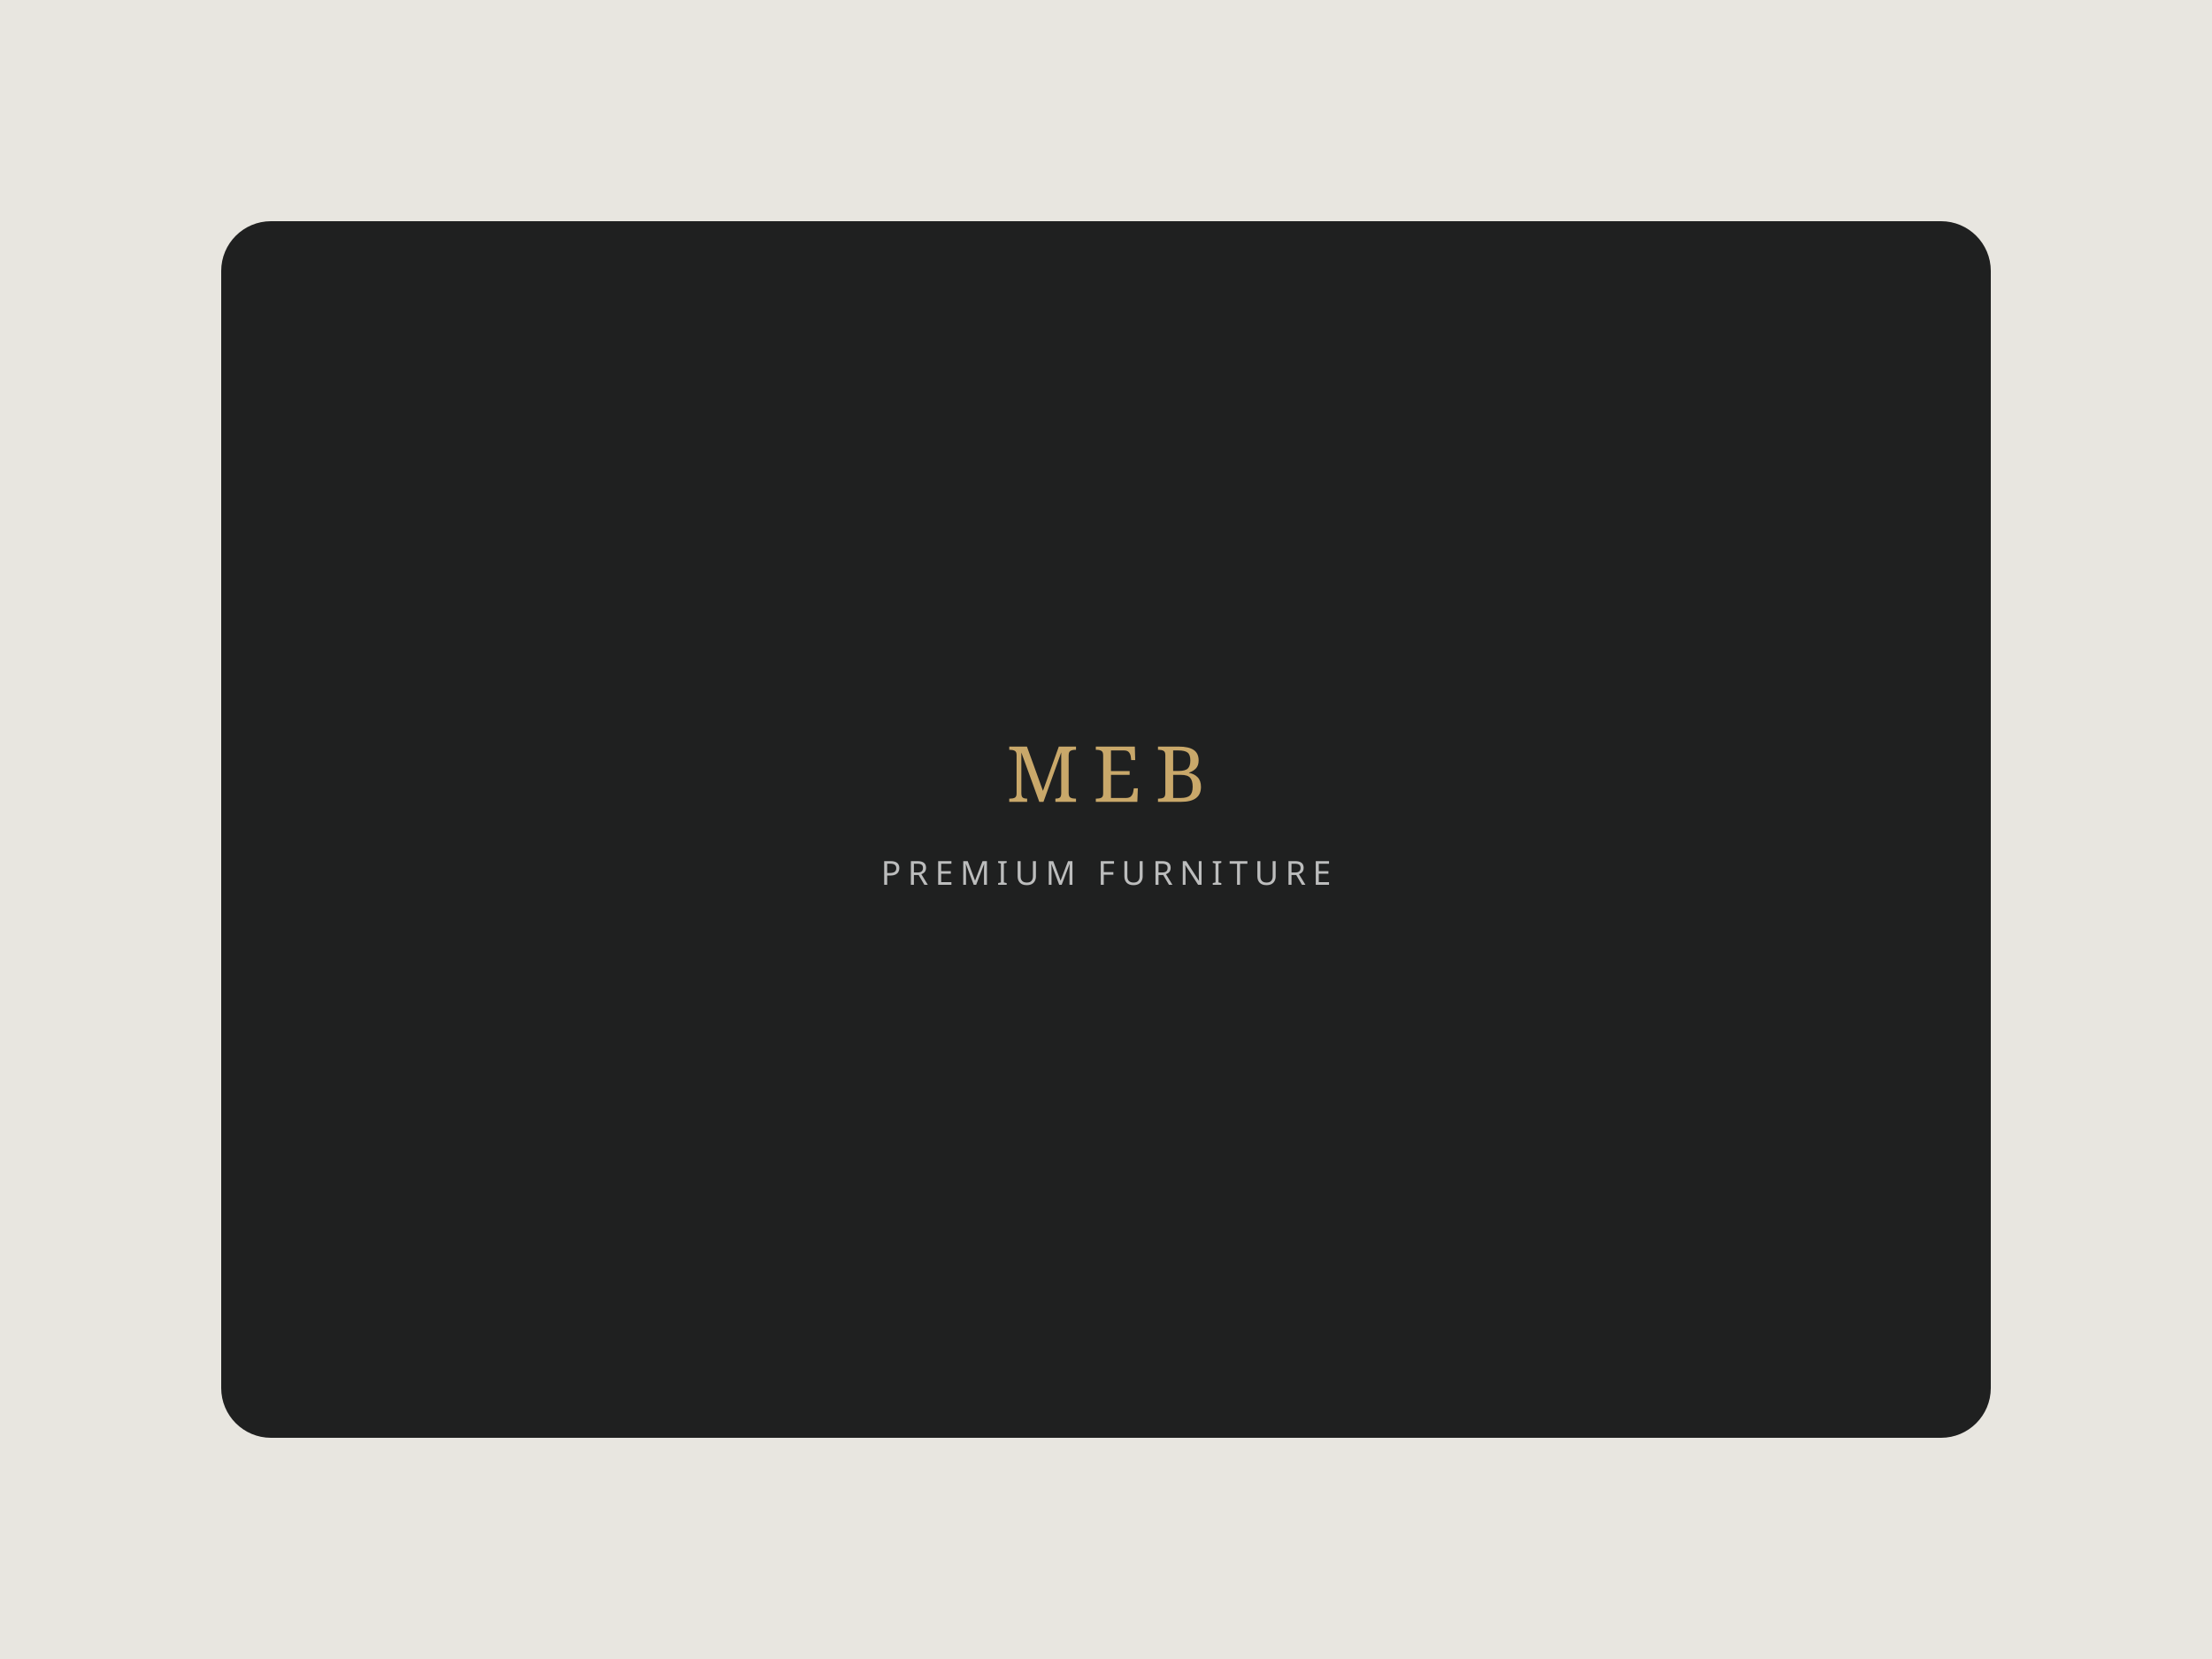
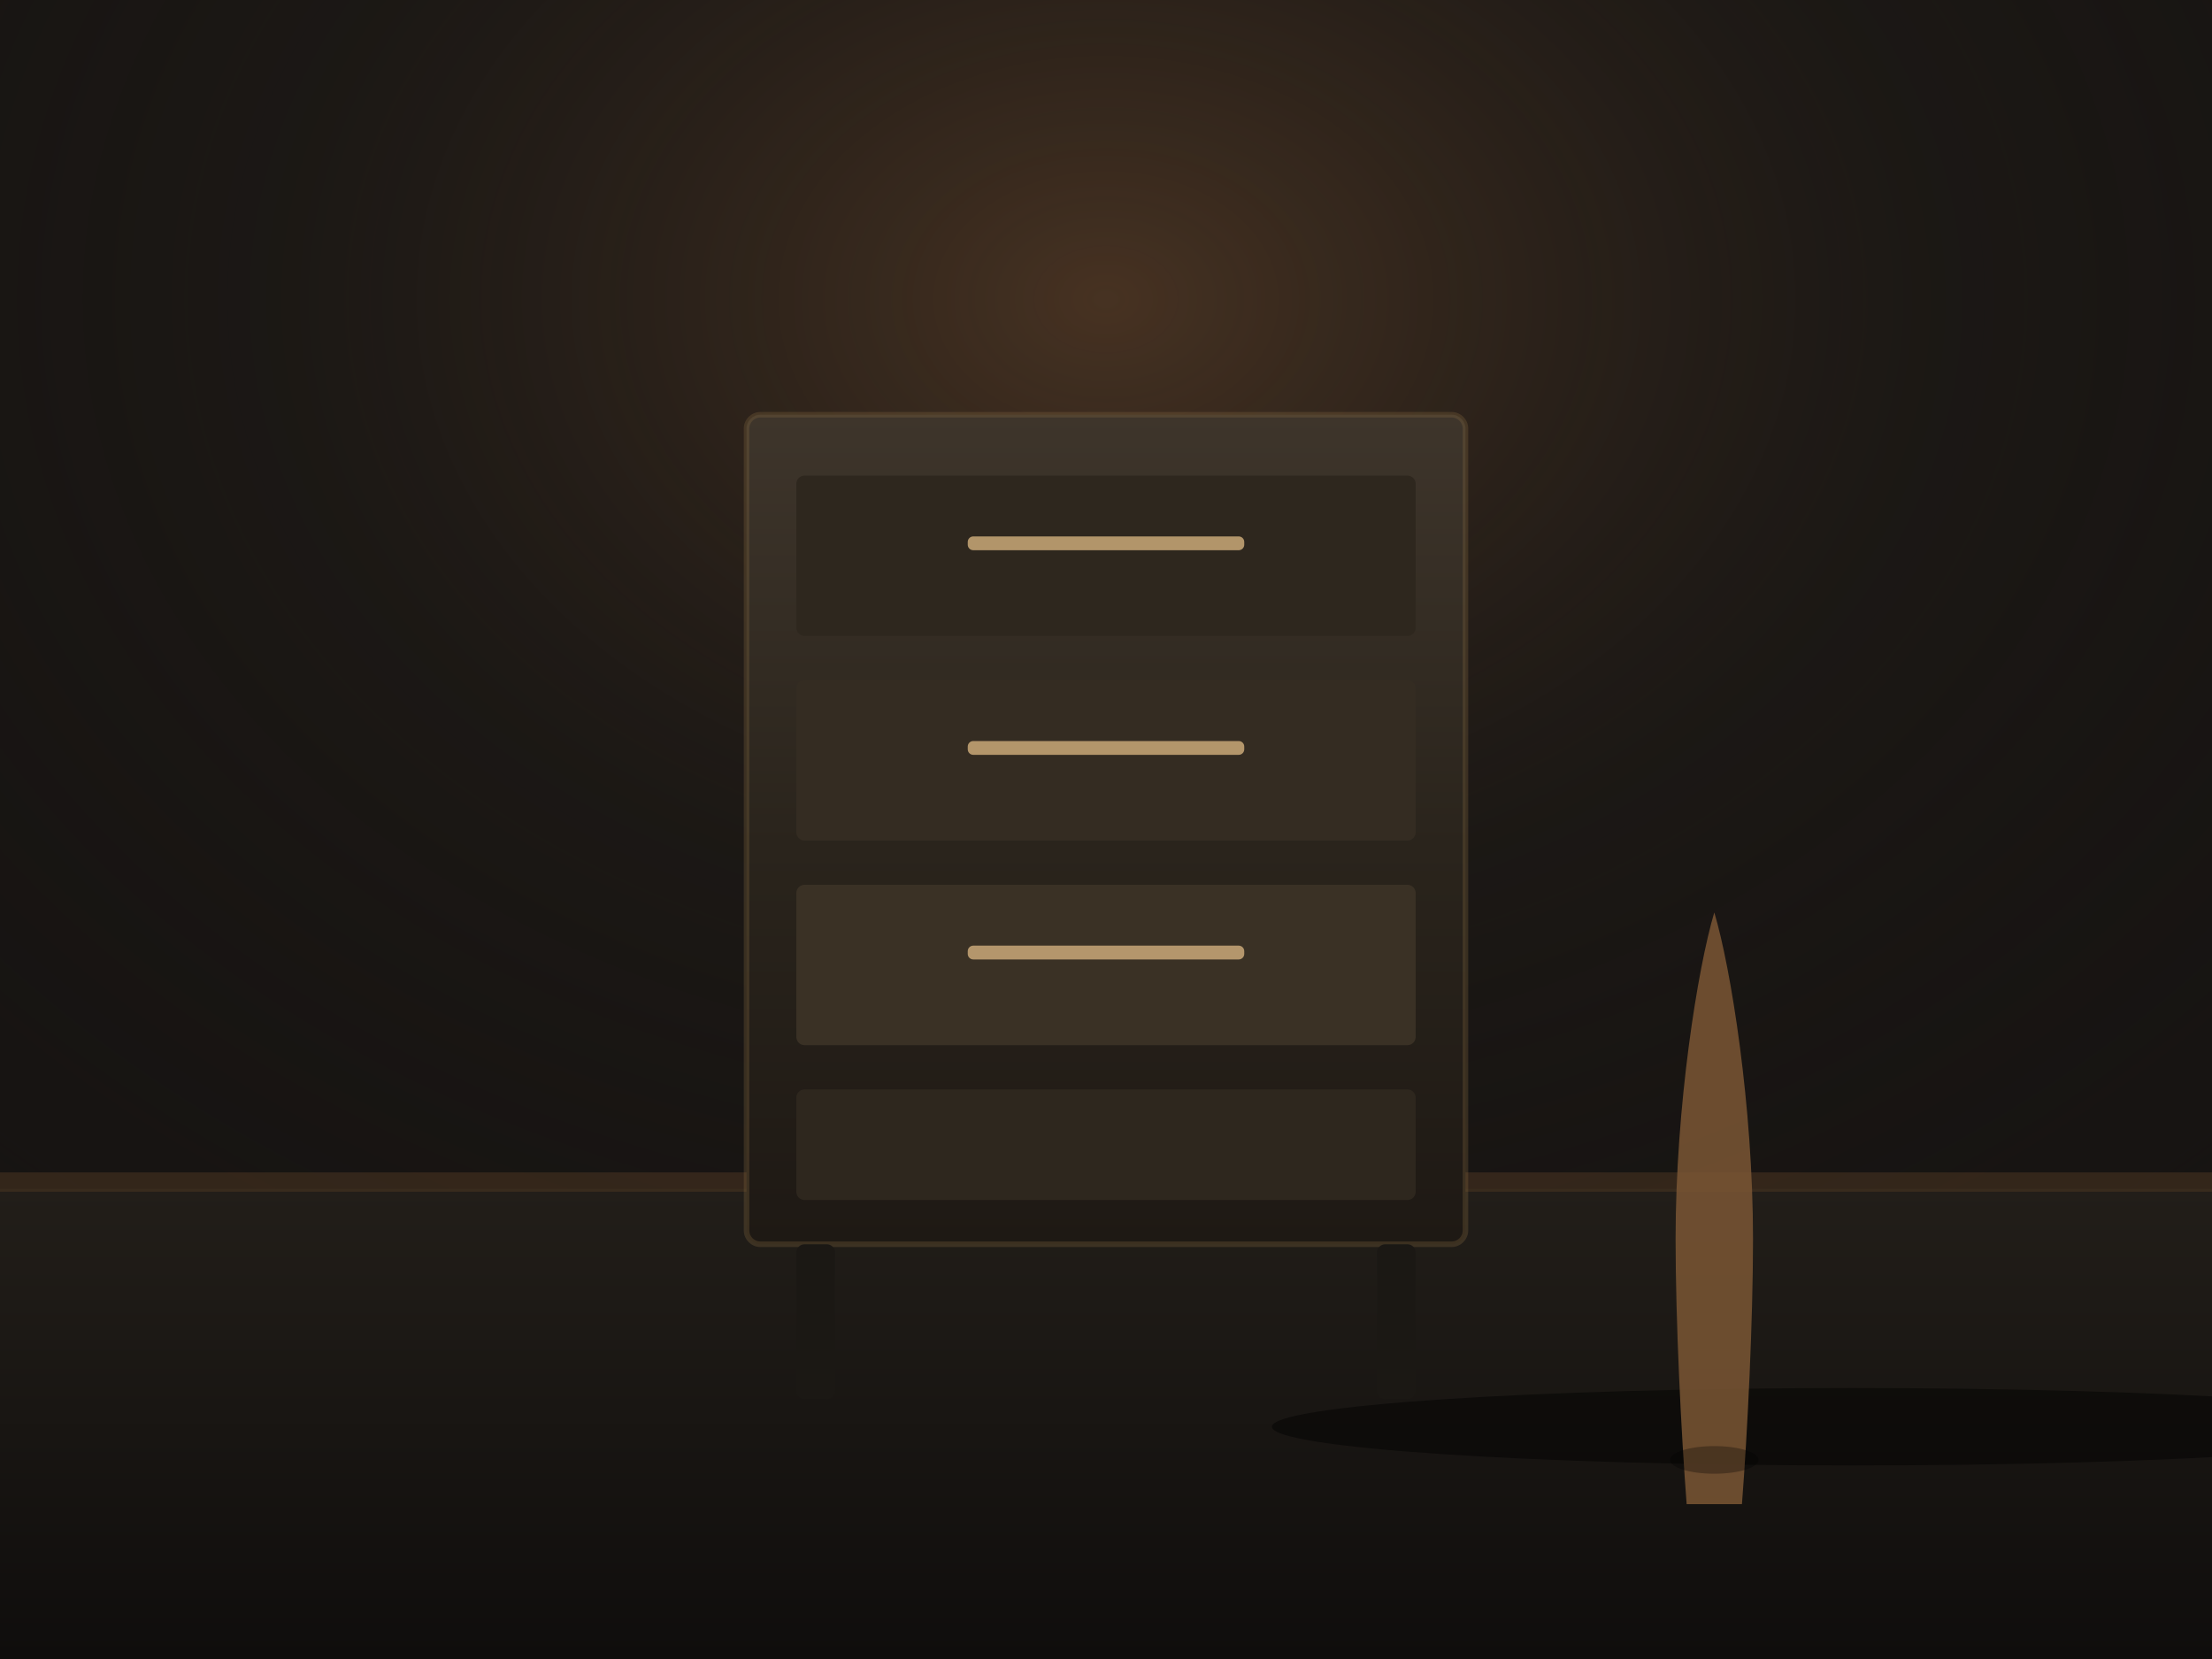
- <svg xmlns="http://www.w3.org/2000/svg" width="800" height="600" viewBox="0 0 800 600">
-   <rect width="800" height="600" fill="#E8E6E0" />
-   <rect x="80" y="80" width="640" height="440" rx="18" fill="#0E0F0F" opacity=".92" />
-   <text x="400" y="290" text-anchor="middle" fill="#C9A86A" font-family="serif" font-size="28" letter-spacing="0.18em">MEB</text>
-   <text x="400" y="320" text-anchor="middle" fill="#fff" opacity=".7" font-family="sans-serif" font-size="12" letter-spacing="0.2em">PREMIUM FURNITURE</text>
+ <svg xmlns="http://www.w3.org/2000/svg" width="800" height="600" viewBox="0 0 800 600" preserveAspectRatio="xMidYMid slice">
+   <defs>
+     <radialGradient id="prodSpot" cx="50%" cy="18%" r="75%">
+       <stop offset="0%" stop-color="#6E4B2F" stop-opacity=".55" />
+       <stop offset="48%" stop-color="#2A241D" stop-opacity=".26" />
+       <stop offset="100%" stop-color="#131110" stop-opacity="0" />
+     </radialGradient>
+     <linearGradient id="floorProd" x1="0" y1="0" x2="0" y2="1">
+       <stop offset="0%" stop-color="#221E19" />
+       <stop offset="100%" stop-color="#0F0D0C" />
+     </linearGradient>
+     <linearGradient id="unit" x1="0" y1="0" x2="0" y2="1">
+       <stop offset="0%" stop-color="#3E352B" />
+       <stop offset="52%" stop-color="#2A241C" />
+       <stop offset="100%" stop-color="#1E1914" />
+     </linearGradient>
+     <filter id="grainProd">
+       <feTurbulence type="fractalNoise" baseFrequency="0.9" numOctaves="2" stitchTiles="stitch" />
+       <feColorMatrix type="saturate" values="0" />
+       <feComponentTransfer>
+         <feFuncA type="linear" slope="0.05" />
+       </feComponentTransfer>
+       <feComposite operator="over" in2="SourceGraphic" />
+     </filter>
+   </defs>
+   <rect width="800" height="600" fill="#171412" />
+   <rect width="800" height="600" fill="url(#prodSpot)" />
+   <rect y="430" width="800" height="170" fill="url(#floorProd)" />
+   <rect y="424" width="800" height="7" fill="#4A3420" opacity=".55" />
+   <g transform="translate(270 150)">
+     <rect x="0" y="0" width="260" height="300" rx="5" fill="url(#unit)" />
+     <rect x="0" y="0" width="260" height="300" rx="5" fill="none" stroke="#8A6B42" stroke-opacity=".28" stroke-width="2" />
+     <rect x="18" y="22" width="224" height="58" rx="3" fill="#2E271E" />
+     <rect x="18" y="96" width="224" height="58" rx="3" fill="#342C22" />
+     <rect x="18" y="170" width="224" height="58" rx="3" fill="#3A3125" />
+     <rect x="18" y="244" width="224" height="40" rx="3" fill="#2E271E" />
+     <rect x="80" y="44" width="100" height="5" rx="2" fill="#C9A878" opacity=".85" />
+     <rect x="80" y="118" width="100" height="5" rx="2" fill="#C9A878" opacity=".85" />
+     <rect x="80" y="192" width="100" height="5" rx="2" fill="#C9A878" opacity=".85" />
+   </g>
+   <g transform="translate(270 450)">
+     <rect x="18" y="0" width="14" height="56" rx="3" fill="#1B1814" />
+     <rect x="228" y="0" width="14" height="56" rx="3" fill="#1B1814" />
+     <ellipse cx="400" cy="66" rx="210" ry="14" fill="#000" opacity=".45" />
+   </g>
+   <g transform="translate(600 330)">
+     <path d="M20 0 C26 20 34 70 34 118 C34 148 32 188 30 214 L10 214 C8 188 6 148 6 118 C6 70 14 20 20 0 Z" fill="#7A5634" opacity=".85" />
+     <ellipse cx="20" cy="198" rx="16" ry="5" fill="#000" opacity=".3" />
+   </g>
+   <rect width="800" height="600" fill="url(#grainProd)" opacity=".5" />
</svg>
